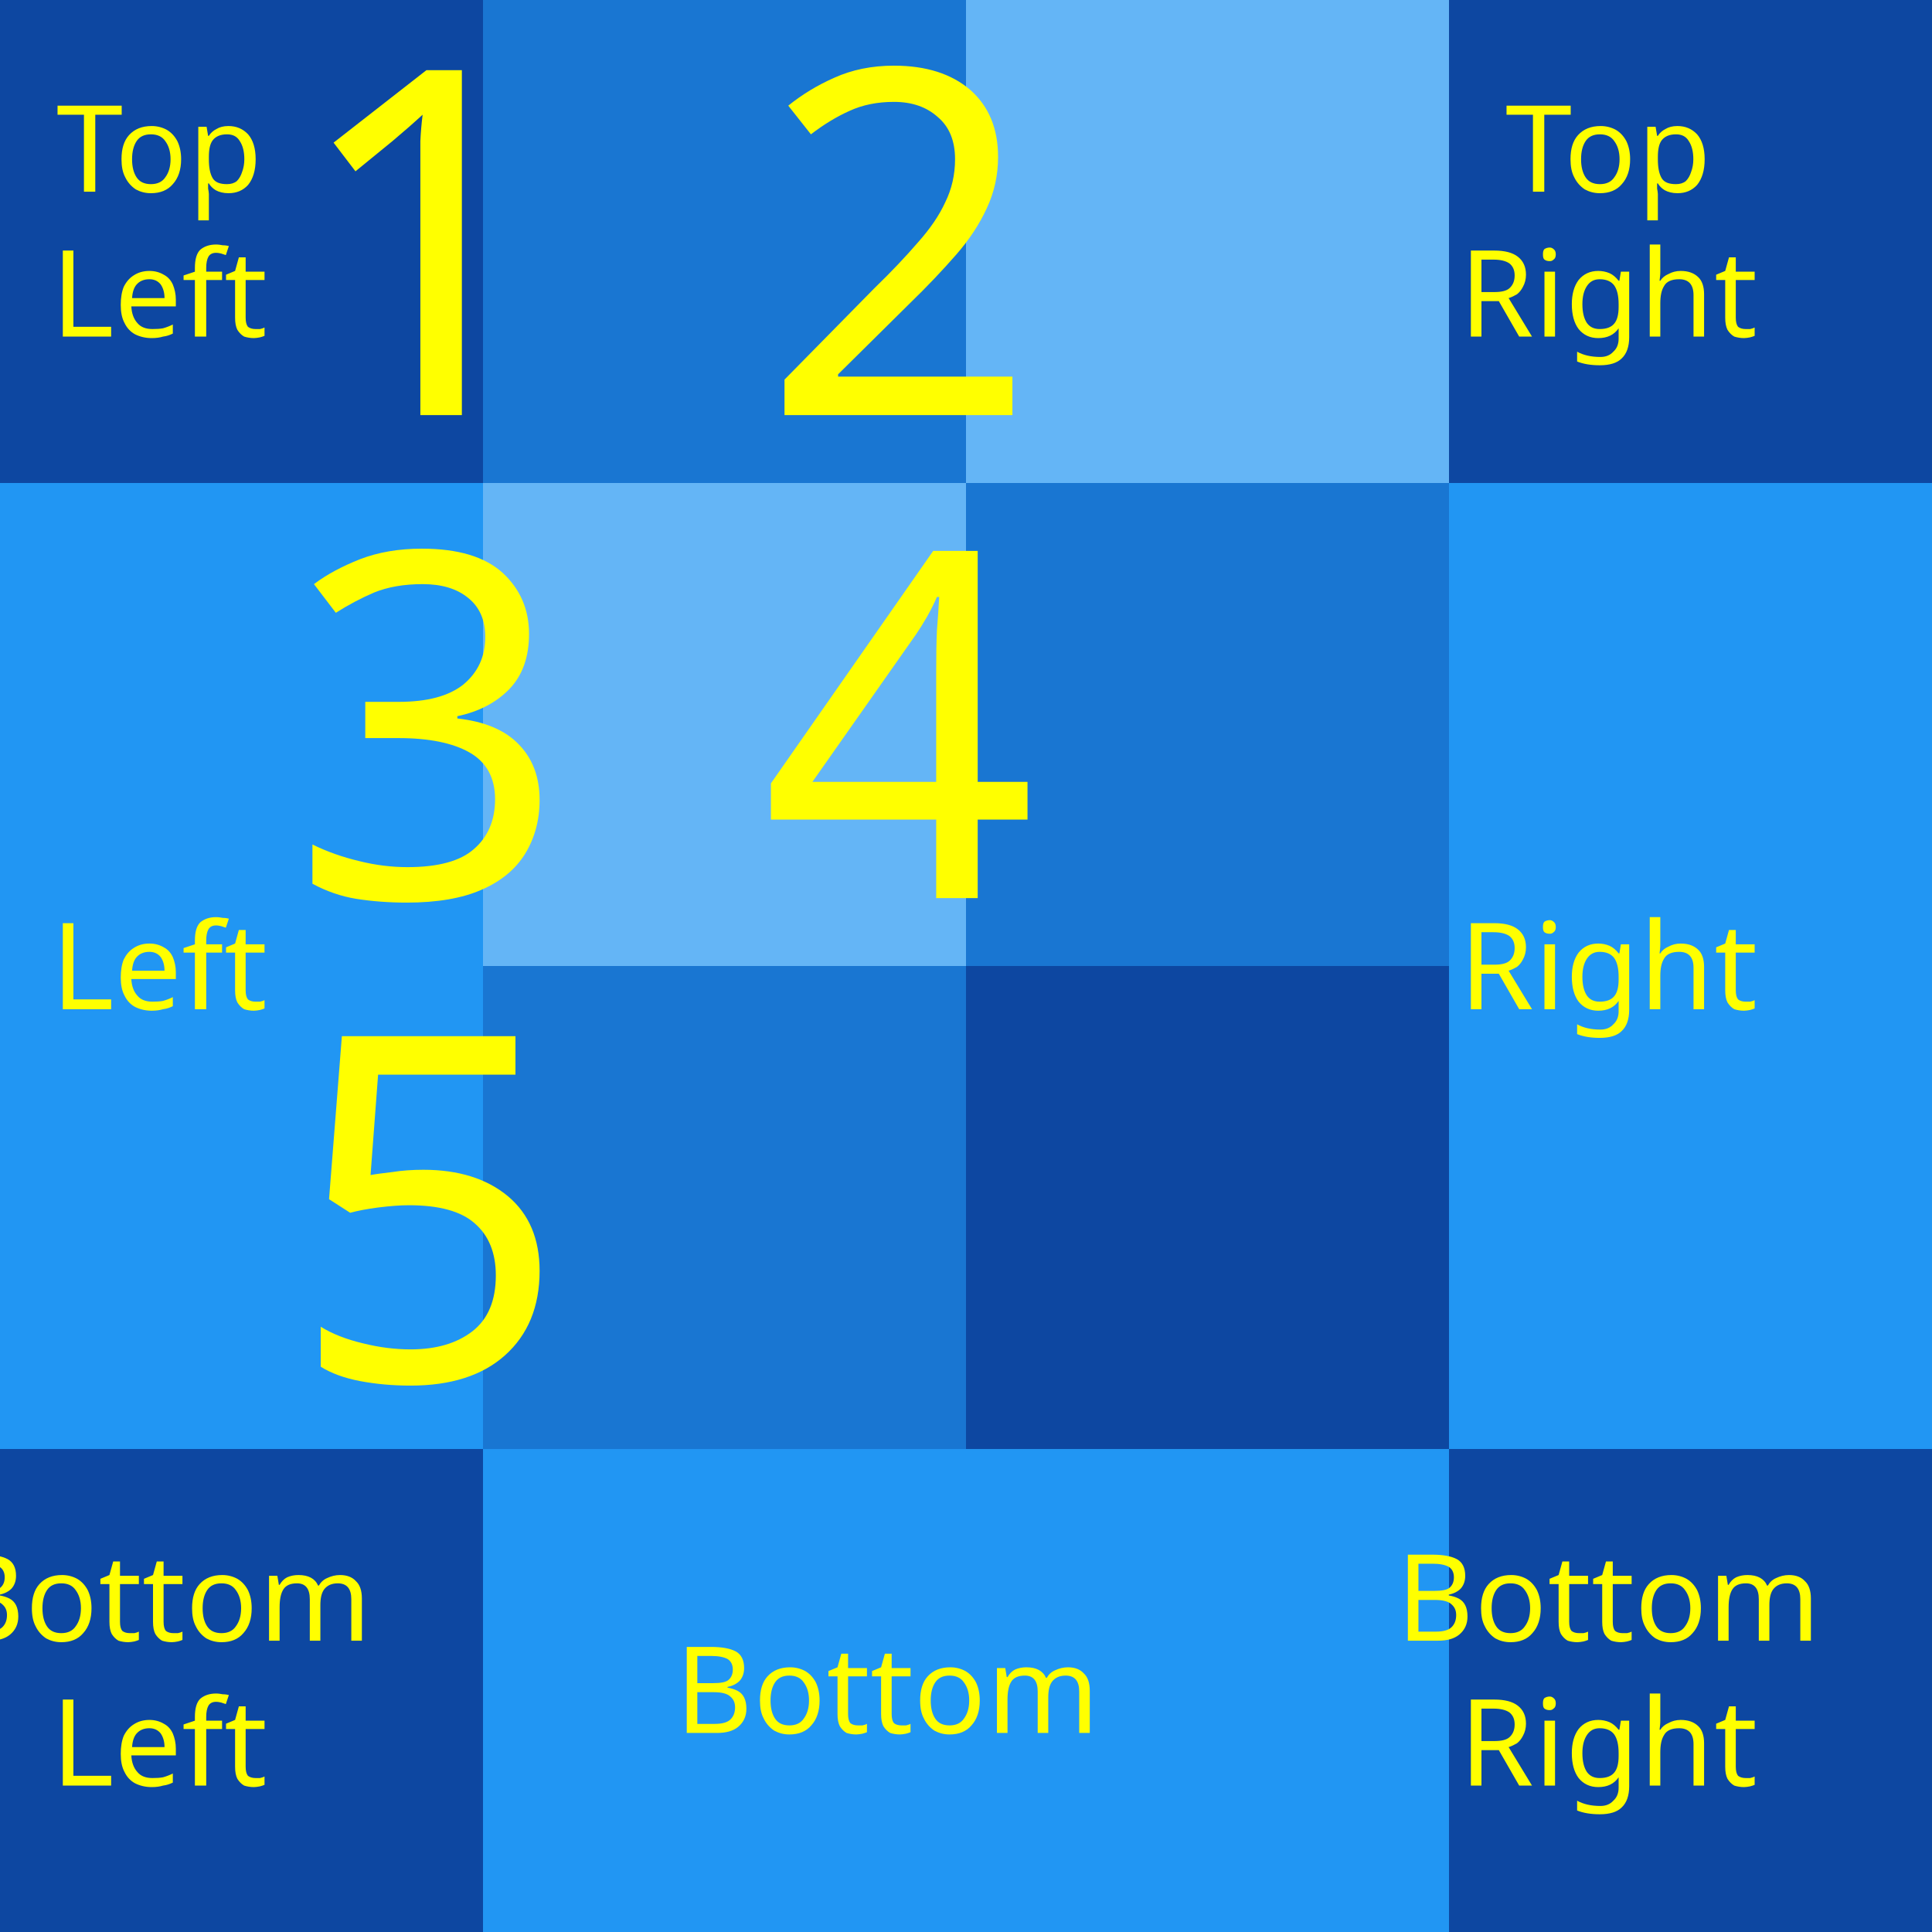
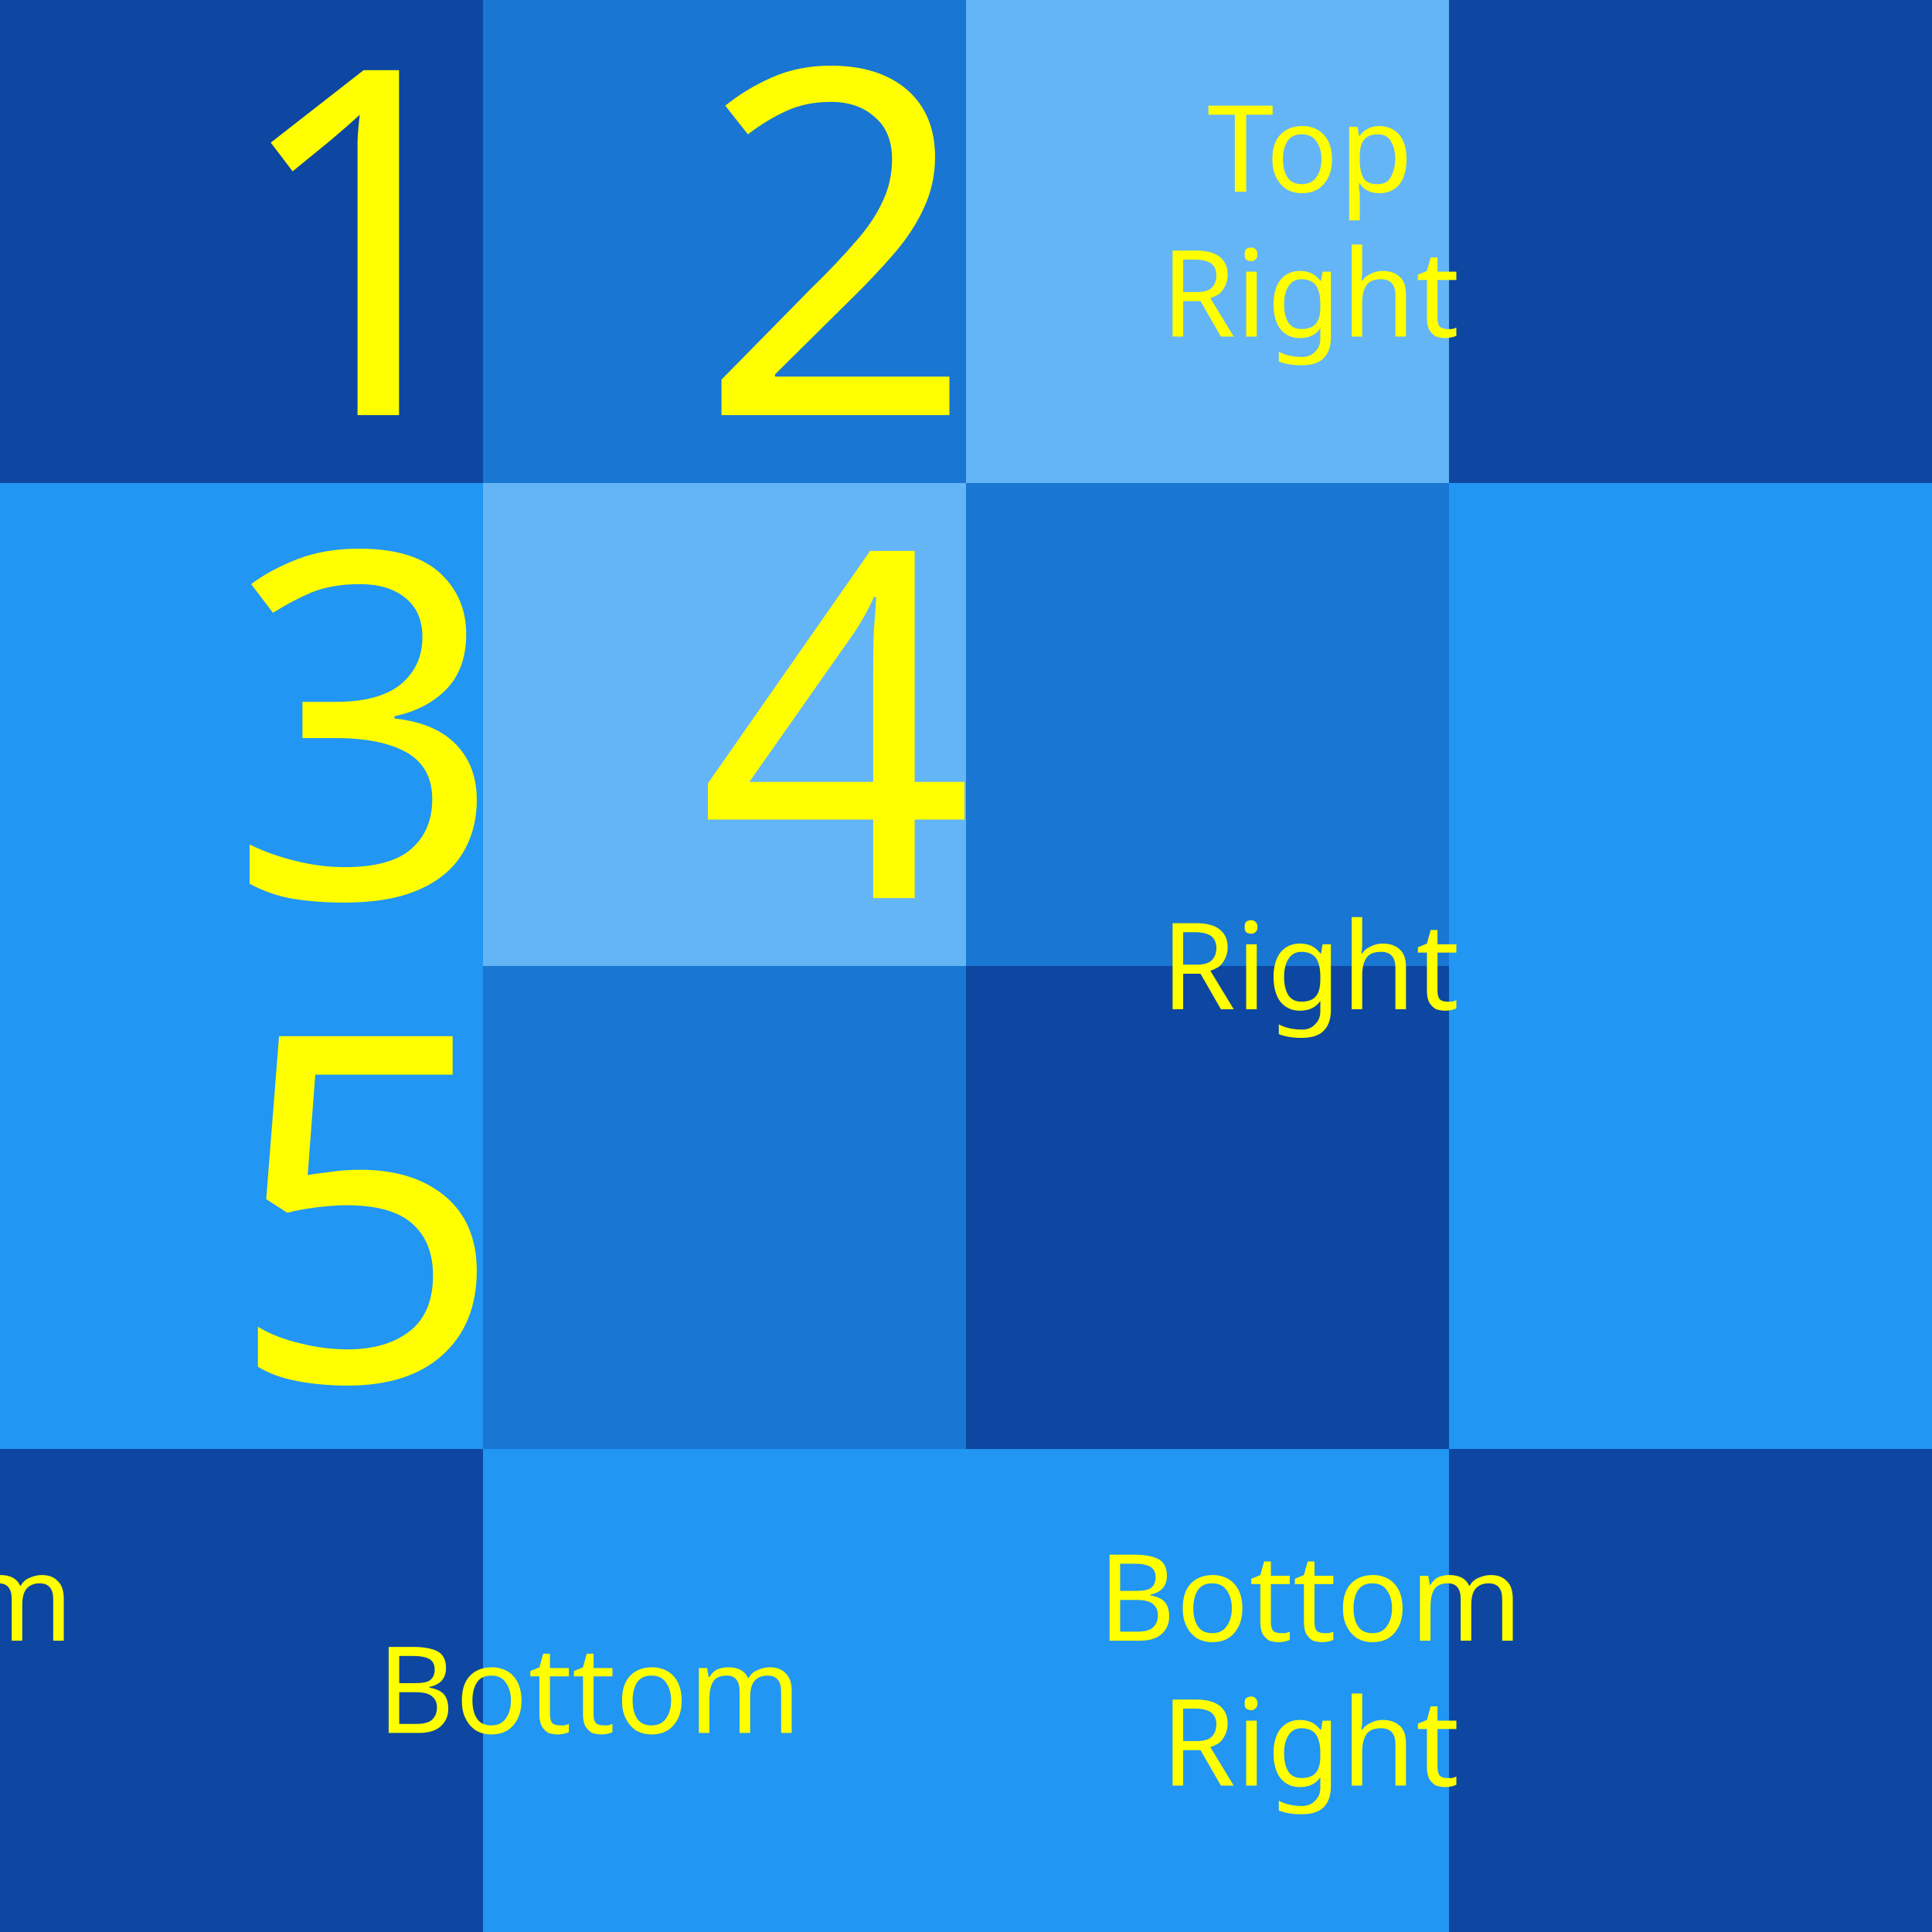
<svg xmlns="http://www.w3.org/2000/svg" width="40" height="40" viewBox="0 0 40 40" id="svg2" version="1.1">
  <defs id="defs4" />
  <g id="layer1" transform="translate(0,-1012.362)">
    <rect style="opacity:1;fill:#ffffff;fill-opacity:1;stroke:none;stroke-width:0.378;stroke-miterlimit:4;stroke-dasharray:none;stroke-opacity:1" id="rect4216" width="40" height="40" x="-40" y="1012.362" transform="scale(-1,1)" />
  </g>
  <g id="layer2">
    <rect transform="translate(0,-1012.362)" style="opacity:1;fill:#0d47a1;fill-opacity:1;stroke:none;stroke-width:0.378;stroke-miterlimit:4;stroke-dasharray:none;stroke-opacity:1" id="rect4136" width="10" height="10" x="0" y="1042.362" />
    <rect transform="translate(0,-1012.362)" y="1042.362" x="10" height="10" width="20" id="rect4138" style="opacity:1;fill:#2196f3;fill-opacity:1;stroke:none;stroke-width:0.378;stroke-miterlimit:4;stroke-dasharray:none;stroke-opacity:1" />
    <rect transform="translate(0,-1012.362)" y="1042.362" x="30" height="10" width="10" id="rect4140" style="opacity:1;fill:#0d47a1;fill-opacity:1;stroke:none;stroke-width:0.378;stroke-miterlimit:4;stroke-dasharray:none;stroke-opacity:1" />
    <rect transform="translate(0,-1012.362)" y="1022.362" x="0" height="20" width="10" id="rect4142" style="opacity:1;fill:#2196f3;fill-opacity:1;stroke:none;stroke-width:0.378;stroke-miterlimit:4;stroke-dasharray:none;stroke-opacity:1" />
    <rect transform="translate(0,-1012.362)" y="1012.362" x="0" height="10" width="10" id="rect4144" style="opacity:1;fill:#0d47a1;fill-opacity:1;stroke:none;stroke-width:0.378;stroke-miterlimit:4;stroke-dasharray:none;stroke-opacity:1" />
    <rect transform="translate(0,-1012.362)" y="1032.362" x="10" height="10" width="20" id="rect4146" style="opacity:1;fill:#0d47a1;fill-opacity:1;stroke:none;stroke-width:0.378;stroke-miterlimit:4;stroke-dasharray:none;stroke-opacity:1" />
    <rect transform="translate(0,-1012.362)" style="opacity:1;fill:#2196f3;fill-opacity:1;stroke:none;stroke-width:0.378;stroke-miterlimit:4;stroke-dasharray:none;stroke-opacity:1" id="rect4148" width="10" height="20" x="30" y="1022.362" />
    <rect transform="translate(0,-1012.362)" style="opacity:1;fill:#1976d2;fill-opacity:1;stroke:none;stroke-width:0.378;stroke-miterlimit:4;stroke-dasharray:none;stroke-opacity:1" id="rect4150" width="10" height="10" x="10" y="1012.362" />
    <rect transform="translate(0,-1012.362)" style="opacity:1;fill:#0d47a1;fill-opacity:1;stroke:none;stroke-width:0.378;stroke-miterlimit:4;stroke-dasharray:none;stroke-opacity:1" id="rect4173" width="10" height="10" x="30" y="1012.362" />
    <rect transform="translate(0,-1012.362)" y="1012.362" x="20" height="10" width="10" id="rect4194" style="opacity:1;fill:#64b5f6;fill-opacity:1;stroke:none;stroke-width:0.378;stroke-miterlimit:4;stroke-dasharray:none;stroke-opacity:1" />
    <rect transform="translate(0,-1012.362)" style="opacity:1;fill:#64b5f6;fill-opacity:1;stroke:none;stroke-width:0.378;stroke-miterlimit:4;stroke-dasharray:none;stroke-opacity:1" id="rect4196" width="10" height="10" x="10" y="1022.362" />
    <rect transform="translate(0,-1012.362)" y="1022.362" x="20" height="10" width="10" id="rect4198" style="opacity:1;fill:#1976d2;fill-opacity:1;stroke:none;stroke-width:0.378;stroke-miterlimit:4;stroke-dasharray:none;stroke-opacity:1" />
    <rect transform="translate(0,-1012.362)" style="opacity:1;fill:#1976d2;fill-opacity:1;stroke:none;stroke-width:0.378;stroke-miterlimit:4;stroke-dasharray:none;stroke-opacity:1" id="rect4200" width="10" height="10" x="10" y="1032.362" />
  </g>
  <g id="layer3" style="display:inline">
-     <text xml:space="preserve" style="font-style:normal;font-variant:normal;font-weight:normal;font-stretch:normal;font-size:10px;line-height:125%;font-family:sans-serif;-inkscape-font-specification:'sans-serif, Normal';text-align:center;letter-spacing:0px;word-spacing:0px;writing-mode:lr-tb;text-anchor:middle;fill:#ffff00;fill-opacity:1;stroke:none;stroke-width:1px;stroke-linecap:butt;stroke-linejoin:miter;stroke-opacity:1" x="15.376" y="8.594" id="text4219">
-       <tspan id="tspan4221" x="15.376" y="8.594">1</tspan>
+     <text xml:space="preserve" style="font-style:normal;font-variant:normal;font-weight:normal;font-stretch:normal;line-height:0%;font-family:sans-serif;-inkscape-font-specification:'sans-serif, Normal';text-align:center;letter-spacing:0px;word-spacing:0px;writing-mode:lr-tb;text-anchor:middle;fill:#ffff00;fill-opacity:1;stroke:none;stroke-width:1px;stroke-linecap:butt;stroke-linejoin:miter;stroke-opacity:1" x="15.376" y="8.594" id="text4219">
+       <tspan id="tspan4221" x="15.376" y="8.594" style="font-size:10px;line-height:1.25">1</tspan>
    </text>
-     <text id="text4223" y="8.594" x="25.115" style="font-style:normal;font-variant:normal;font-weight:normal;font-stretch:normal;font-size:10px;line-height:125%;font-family:sans-serif;-inkscape-font-specification:'sans-serif, Normal';text-align:center;letter-spacing:0px;word-spacing:0px;writing-mode:lr-tb;text-anchor:middle;fill:#ffff00;fill-opacity:1;stroke:none;stroke-width:1px;stroke-linecap:butt;stroke-linejoin:miter;stroke-opacity:1" xml:space="preserve">
-       <tspan id="tspan4227" x="25.115" y="8.594">2</tspan>
+     <text id="text4223" y="8.594" x="25.115" style="font-style:normal;font-variant:normal;font-weight:normal;font-stretch:normal;line-height:0%;font-family:sans-serif;-inkscape-font-specification:'sans-serif, Normal';text-align:center;letter-spacing:0px;word-spacing:0px;writing-mode:lr-tb;text-anchor:middle;fill:#ffff00;fill-opacity:1;stroke:none;stroke-width:1px;stroke-linecap:butt;stroke-linejoin:miter;stroke-opacity:1" xml:space="preserve">
+       <tspan id="tspan4227" x="25.115" y="8.594" style="font-size:10px;line-height:1.25">2</tspan>
    </text>
-     <text id="text4229" y="18.594" x="15.376" style="font-style:normal;font-variant:normal;font-weight:normal;font-stretch:normal;font-size:10px;line-height:125%;font-family:sans-serif;-inkscape-font-specification:'sans-serif, Normal';text-align:center;letter-spacing:0px;word-spacing:0px;writing-mode:lr-tb;text-anchor:middle;fill:#ffff00;fill-opacity:1;stroke:none;stroke-width:1px;stroke-linecap:butt;stroke-linejoin:miter;stroke-opacity:1" xml:space="preserve">
-       <tspan id="tspan4237" x="15.376" y="18.594">3</tspan>
+     <text id="text4229" y="18.594" x="15.376" style="font-style:normal;font-variant:normal;font-weight:normal;font-stretch:normal;line-height:0%;font-family:sans-serif;-inkscape-font-specification:'sans-serif, Normal';text-align:center;letter-spacing:0px;word-spacing:0px;writing-mode:lr-tb;text-anchor:middle;fill:#ffff00;fill-opacity:1;stroke:none;stroke-width:1px;stroke-linecap:butt;stroke-linejoin:miter;stroke-opacity:1" xml:space="preserve">
+       <tspan id="tspan4237" x="15.376" y="18.594" style="font-size:10px;line-height:1.25">3</tspan>
    </text>
-     <text xml:space="preserve" style="font-style:normal;font-variant:normal;font-weight:normal;font-stretch:normal;font-size:10px;line-height:125%;font-family:sans-serif;-inkscape-font-specification:'sans-serif, Normal';text-align:center;letter-spacing:0px;word-spacing:0px;writing-mode:lr-tb;text-anchor:middle;fill:#ffff00;fill-opacity:1;stroke:none;stroke-width:1px;stroke-linecap:butt;stroke-linejoin:miter;stroke-opacity:1" x="25.115" y="18.594" id="text4233">
-       <tspan id="tspan4239" x="25.115" y="18.594">4</tspan>
+     <text xml:space="preserve" style="font-style:normal;font-variant:normal;font-weight:normal;font-stretch:normal;line-height:0%;font-family:sans-serif;-inkscape-font-specification:'sans-serif, Normal';text-align:center;letter-spacing:0px;word-spacing:0px;writing-mode:lr-tb;text-anchor:middle;fill:#ffff00;fill-opacity:1;stroke:none;stroke-width:1px;stroke-linecap:butt;stroke-linejoin:miter;stroke-opacity:1" x="25.115" y="18.594" id="text4233">
+       <tspan id="tspan4239" x="25.115" y="18.594" style="font-size:10px;line-height:1.25">4</tspan>
    </text>
-     <text xml:space="preserve" style="font-style:normal;font-variant:normal;font-weight:normal;font-stretch:normal;font-size:10px;line-height:125%;font-family:sans-serif;-inkscape-font-specification:'sans-serif, Normal';text-align:center;letter-spacing:0px;word-spacing:0px;writing-mode:lr-tb;text-anchor:middle;fill:#ffff00;fill-opacity:1;stroke:none;stroke-width:1px;stroke-linecap:butt;stroke-linejoin:miter;stroke-opacity:1" x="15.376" y="28.594" id="text4241">
-       <tspan id="tspan4245" x="15.376" y="28.594">5</tspan>
+     <text xml:space="preserve" style="font-style:normal;font-variant:normal;font-weight:normal;font-stretch:normal;line-height:0%;font-family:sans-serif;-inkscape-font-specification:'sans-serif, Normal';text-align:center;letter-spacing:0px;word-spacing:0px;writing-mode:lr-tb;text-anchor:middle;fill:#ffff00;fill-opacity:1;stroke:none;stroke-width:1px;stroke-linecap:butt;stroke-linejoin:miter;stroke-opacity:1" x="15.376" y="28.594" id="text4241">
+       <tspan id="tspan4245" x="15.376" y="28.594" style="font-size:10px;line-height:1.25">5</tspan>
    </text>
-     <text id="text4247" y="33.971" x="4.918" style="font-style:normal;font-variant:normal;font-weight:normal;font-stretch:normal;font-size:2.5px;line-height:125%;font-family:sans-serif;-inkscape-font-specification:'sans-serif, Normal';text-align:center;letter-spacing:0px;word-spacing:0px;writing-mode:lr-tb;text-anchor:middle;fill:#ffff00;fill-opacity:1;stroke:none;stroke-width:1px;stroke-linecap:butt;stroke-linejoin:miter;stroke-opacity:1" xml:space="preserve">
-       <tspan id="tspan4251" x="4.918" y="33.971">Bottom</tspan>
+     <text id="text4247" y="33.971" x="4.918" style="font-style:normal;font-variant:normal;font-weight:normal;font-stretch:normal;line-height:0%;font-family:sans-serif;-inkscape-font-specification:'sans-serif, Normal';text-align:center;letter-spacing:0px;word-spacing:0px;writing-mode:lr-tb;text-anchor:middle;fill:#ffff00;fill-opacity:1;stroke:none;stroke-width:1px;stroke-linecap:butt;stroke-linejoin:miter;stroke-opacity:1" xml:space="preserve">
+       <tspan id="tspan4251" x="4.918" y="33.971" style="font-size:2.5px;line-height:1.25">Bottom</tspan>
    </text>
-     <text xml:space="preserve" style="font-style:normal;font-variant:normal;font-weight:normal;font-stretch:normal;font-size:2.5px;line-height:125%;font-family:sans-serif;-inkscape-font-specification:'sans-serif, Normal';text-align:center;letter-spacing:0px;word-spacing:0px;writing-mode:lr-tb;text-anchor:middle;fill:#ffff00;fill-opacity:1;stroke:none;stroke-width:1px;stroke-linecap:butt;stroke-linejoin:miter;stroke-opacity:1" x="4.918" y="36.971" id="text4253">
-       <tspan id="tspan4257" x="4.918" y="36.971">Left</tspan>
+     <text xml:space="preserve" style="font-style:normal;font-variant:normal;font-weight:normal;font-stretch:normal;line-height:0%;font-family:sans-serif;-inkscape-font-specification:'sans-serif, Normal';text-align:center;letter-spacing:0px;word-spacing:0px;writing-mode:lr-tb;text-anchor:middle;fill:#ffff00;fill-opacity:1;stroke:none;stroke-width:1px;stroke-linecap:butt;stroke-linejoin:miter;stroke-opacity:1" x="4.918" y="36.971" id="text4253">
+       <tspan id="tspan4257" x="4.918" y="36.971" style="font-size:2.5px;line-height:1.25">Left</tspan>
    </text>
-     <text xml:space="preserve" style="font-style:normal;font-variant:normal;font-weight:normal;font-stretch:normal;font-size:2.5px;line-height:125%;font-family:sans-serif;-inkscape-font-specification:'sans-serif, Normal';text-align:center;letter-spacing:0px;word-spacing:0px;writing-mode:lr-tb;text-anchor:middle;fill:#ffff00;fill-opacity:1;stroke:none;stroke-width:1px;stroke-linecap:butt;stroke-linejoin:miter;stroke-opacity:1" x="34.919" y="33.971" id="text4259">
-       <tspan y="33.971" x="34.919" id="tspan4261">Bottom</tspan>
+     <text xml:space="preserve" style="font-style:normal;font-variant:normal;font-weight:normal;font-stretch:normal;line-height:0%;font-family:sans-serif;-inkscape-font-specification:'sans-serif, Normal';text-align:center;letter-spacing:0px;word-spacing:0px;writing-mode:lr-tb;text-anchor:middle;fill:#ffff00;fill-opacity:1;stroke:none;stroke-width:1px;stroke-linecap:butt;stroke-linejoin:miter;stroke-opacity:1" x="34.919" y="33.971" id="text4259">
+       <tspan y="33.971" x="34.919" id="tspan4261" style="font-size:2.5px;line-height:1.25">Bottom</tspan>
    </text>
-     <text id="text4263" y="36.971" x="34.919" style="font-style:normal;font-variant:normal;font-weight:normal;font-stretch:normal;font-size:2.5px;line-height:125%;font-family:sans-serif;-inkscape-font-specification:'sans-serif, Normal';text-align:center;letter-spacing:0px;word-spacing:0px;writing-mode:lr-tb;text-anchor:middle;fill:#ffff00;fill-opacity:1;stroke:none;stroke-width:1px;stroke-linecap:butt;stroke-linejoin:miter;stroke-opacity:1" xml:space="preserve">
-       <tspan id="tspan4267" x="34.919" y="36.971">Right</tspan>
+     <text id="text4263" y="36.971" x="34.919" style="font-style:normal;font-variant:normal;font-weight:normal;font-stretch:normal;line-height:0%;font-family:sans-serif;-inkscape-font-specification:'sans-serif, Normal';text-align:center;letter-spacing:0px;word-spacing:0px;writing-mode:lr-tb;text-anchor:middle;fill:#ffff00;fill-opacity:1;stroke:none;stroke-width:1px;stroke-linecap:butt;stroke-linejoin:miter;stroke-opacity:1" xml:space="preserve">
+       <tspan id="tspan4267" x="34.919" y="36.971" style="font-size:2.5px;line-height:1.25">Right</tspan>
    </text>
-     <text xml:space="preserve" style="font-style:normal;font-variant:normal;font-weight:normal;font-stretch:normal;font-size:2.5px;line-height:125%;font-family:sans-serif;-inkscape-font-specification:'sans-serif, Normal';text-align:center;letter-spacing:0px;word-spacing:0px;writing-mode:lr-tb;text-anchor:middle;fill:#ffff00;fill-opacity:1;stroke:none;stroke-width:1px;stroke-linecap:butt;stroke-linejoin:miter;stroke-opacity:1" x="4.918" y="3.971" id="text4269">
-       <tspan id="tspan4285" x="4.918" y="3.971">Top</tspan>
+     <text xml:space="preserve" style="font-style:normal;font-variant:normal;font-weight:normal;font-stretch:normal;line-height:0%;font-family:sans-serif;-inkscape-font-specification:'sans-serif, Normal';text-align:center;letter-spacing:0px;word-spacing:0px;writing-mode:lr-tb;text-anchor:middle;fill:#ffff00;fill-opacity:1;stroke:none;stroke-width:1px;stroke-linecap:butt;stroke-linejoin:miter;stroke-opacity:1" x="4.918" y="3.971" id="text4269">
+       <tspan id="tspan4285" x="4.918" y="3.971" style="font-size:2.5px;line-height:1.25">Top</tspan>
    </text>
-     <text id="text4273" y="6.971" x="4.918" style="font-style:normal;font-variant:normal;font-weight:normal;font-stretch:normal;font-size:2.5px;line-height:125%;font-family:sans-serif;-inkscape-font-specification:'sans-serif, Normal';text-align:center;letter-spacing:0px;word-spacing:0px;writing-mode:lr-tb;text-anchor:middle;fill:#ffff00;fill-opacity:1;stroke:none;stroke-width:1px;stroke-linecap:butt;stroke-linejoin:miter;stroke-opacity:1" xml:space="preserve">
-       <tspan id="tspan4275" x="4.918" y="6.971">Left</tspan>
+     <text id="text4273" y="6.971" x="4.918" style="font-style:normal;font-variant:normal;font-weight:normal;font-stretch:normal;line-height:0%;font-family:sans-serif;-inkscape-font-specification:'sans-serif, Normal';text-align:center;letter-spacing:0px;word-spacing:0px;writing-mode:lr-tb;text-anchor:middle;fill:#ffff00;fill-opacity:1;stroke:none;stroke-width:1px;stroke-linecap:butt;stroke-linejoin:miter;stroke-opacity:1" xml:space="preserve">
+       <tspan id="tspan4275" x="4.918" y="6.971" style="font-size:2.5px;line-height:1.25">Left</tspan>
    </text>
-     <text id="text4277" y="3.971" x="34.919" style="font-style:normal;font-variant:normal;font-weight:normal;font-stretch:normal;font-size:2.5px;line-height:125%;font-family:sans-serif;-inkscape-font-specification:'sans-serif, Normal';text-align:center;letter-spacing:0px;word-spacing:0px;writing-mode:lr-tb;text-anchor:middle;fill:#ffff00;fill-opacity:1;stroke:none;stroke-width:1px;stroke-linecap:butt;stroke-linejoin:miter;stroke-opacity:1" xml:space="preserve">
-       <tspan id="tspan4287" x="34.919" y="3.971">Top</tspan>
+     <text id="text4277" y="3.971" x="34.919" style="font-style:normal;font-variant:normal;font-weight:normal;font-stretch:normal;line-height:0%;font-family:sans-serif;-inkscape-font-specification:'sans-serif, Normal';text-align:center;letter-spacing:0px;word-spacing:0px;writing-mode:lr-tb;text-anchor:middle;fill:#ffff00;fill-opacity:1;stroke:none;stroke-width:1px;stroke-linecap:butt;stroke-linejoin:miter;stroke-opacity:1" xml:space="preserve">
+       <tspan id="tspan4287" x="34.919" y="3.971" style="font-size:2.5px;line-height:1.25">Top</tspan>
    </text>
-     <text xml:space="preserve" style="font-style:normal;font-variant:normal;font-weight:normal;font-stretch:normal;font-size:2.5px;line-height:125%;font-family:sans-serif;-inkscape-font-specification:'sans-serif, Normal';text-align:center;letter-spacing:0px;word-spacing:0px;writing-mode:lr-tb;text-anchor:middle;fill:#ffff00;fill-opacity:1;stroke:none;stroke-width:1px;stroke-linecap:butt;stroke-linejoin:miter;stroke-opacity:1" x="34.919" y="6.971" id="text4281">
-       <tspan id="tspan4283" x="34.919" y="6.971">Right</tspan>
+     <text xml:space="preserve" style="font-style:normal;font-variant:normal;font-weight:normal;font-stretch:normal;line-height:0%;font-family:sans-serif;-inkscape-font-specification:'sans-serif, Normal';text-align:center;letter-spacing:0px;word-spacing:0px;writing-mode:lr-tb;text-anchor:middle;fill:#ffff00;fill-opacity:1;stroke:none;stroke-width:1px;stroke-linecap:butt;stroke-linejoin:miter;stroke-opacity:1" x="34.919" y="6.971" id="text4281">
+       <tspan id="tspan4283" x="34.919" y="6.971" style="font-size:2.5px;line-height:1.25">Right</tspan>
    </text>
-     <text id="text4289" y="20.895" x="4.918" style="font-style:normal;font-variant:normal;font-weight:normal;font-stretch:normal;font-size:2.5px;line-height:125%;font-family:sans-serif;-inkscape-font-specification:'sans-serif, Normal';text-align:center;letter-spacing:0px;word-spacing:0px;writing-mode:lr-tb;text-anchor:middle;fill:#ffff00;fill-opacity:1;stroke:none;stroke-width:1px;stroke-linecap:butt;stroke-linejoin:miter;stroke-opacity:1" xml:space="preserve">
-       <tspan id="tspan4291" x="4.918" y="20.895">Left</tspan>
+     <text id="text4289" y="20.895" x="4.918" style="font-style:normal;font-variant:normal;font-weight:normal;font-stretch:normal;line-height:0%;font-family:sans-serif;-inkscape-font-specification:'sans-serif, Normal';text-align:center;letter-spacing:0px;word-spacing:0px;writing-mode:lr-tb;text-anchor:middle;fill:#ffff00;fill-opacity:1;stroke:none;stroke-width:1px;stroke-linecap:butt;stroke-linejoin:miter;stroke-opacity:1" xml:space="preserve">
+       <tspan id="tspan4291" x="4.918" y="20.895" style="font-size:2.5px;line-height:1.25">Left</tspan>
    </text>
-     <text xml:space="preserve" style="font-style:normal;font-variant:normal;font-weight:normal;font-stretch:normal;font-size:2.5px;line-height:125%;font-family:sans-serif;-inkscape-font-specification:'sans-serif, Normal';text-align:center;letter-spacing:0px;word-spacing:0px;writing-mode:lr-tb;text-anchor:middle;fill:#ffff00;fill-opacity:1;stroke:none;stroke-width:1px;stroke-linecap:butt;stroke-linejoin:miter;stroke-opacity:1" x="34.919" y="20.895" id="text4297">
-       <tspan id="tspan4301" x="34.919" y="20.895">Right</tspan>
+     <text xml:space="preserve" style="font-style:normal;font-variant:normal;font-weight:normal;font-stretch:normal;line-height:0%;font-family:sans-serif;-inkscape-font-specification:'sans-serif, Normal';text-align:center;letter-spacing:0px;word-spacing:0px;writing-mode:lr-tb;text-anchor:middle;fill:#ffff00;fill-opacity:1;stroke:none;stroke-width:1px;stroke-linecap:butt;stroke-linejoin:miter;stroke-opacity:1" x="34.919" y="20.895" id="text4297">
+       <tspan id="tspan4301" x="34.919" y="20.895" style="font-size:2.5px;line-height:1.25">Right</tspan>
    </text>
-     <text xml:space="preserve" style="font-style:normal;font-variant:normal;font-weight:normal;font-stretch:normal;font-size:2.5px;line-height:125%;font-family:sans-serif;-inkscape-font-specification:'sans-serif, Normal';text-align:center;letter-spacing:0px;word-spacing:0px;writing-mode:lr-tb;text-anchor:middle;fill:#ffff00;fill-opacity:1;stroke:none;stroke-width:1px;stroke-linecap:butt;stroke-linejoin:miter;stroke-opacity:1" x="19.993" y="35.88" id="text4303">
-       <tspan y="35.88" x="19.993" id="tspan4305">Bottom</tspan>
+     <text xml:space="preserve" style="font-style:normal;font-variant:normal;font-weight:normal;font-stretch:normal;line-height:0%;font-family:sans-serif;-inkscape-font-specification:'sans-serif, Normal';text-align:center;letter-spacing:0px;word-spacing:0px;writing-mode:lr-tb;text-anchor:middle;fill:#ffff00;fill-opacity:1;stroke:none;stroke-width:1px;stroke-linecap:butt;stroke-linejoin:miter;stroke-opacity:1" x="19.993" y="35.88" id="text4303">
+       <tspan y="35.88" x="19.993" id="tspan4305" style="font-size:2.5px;line-height:1.25">Bottom</tspan>
    </text>
  </g>
</svg>
